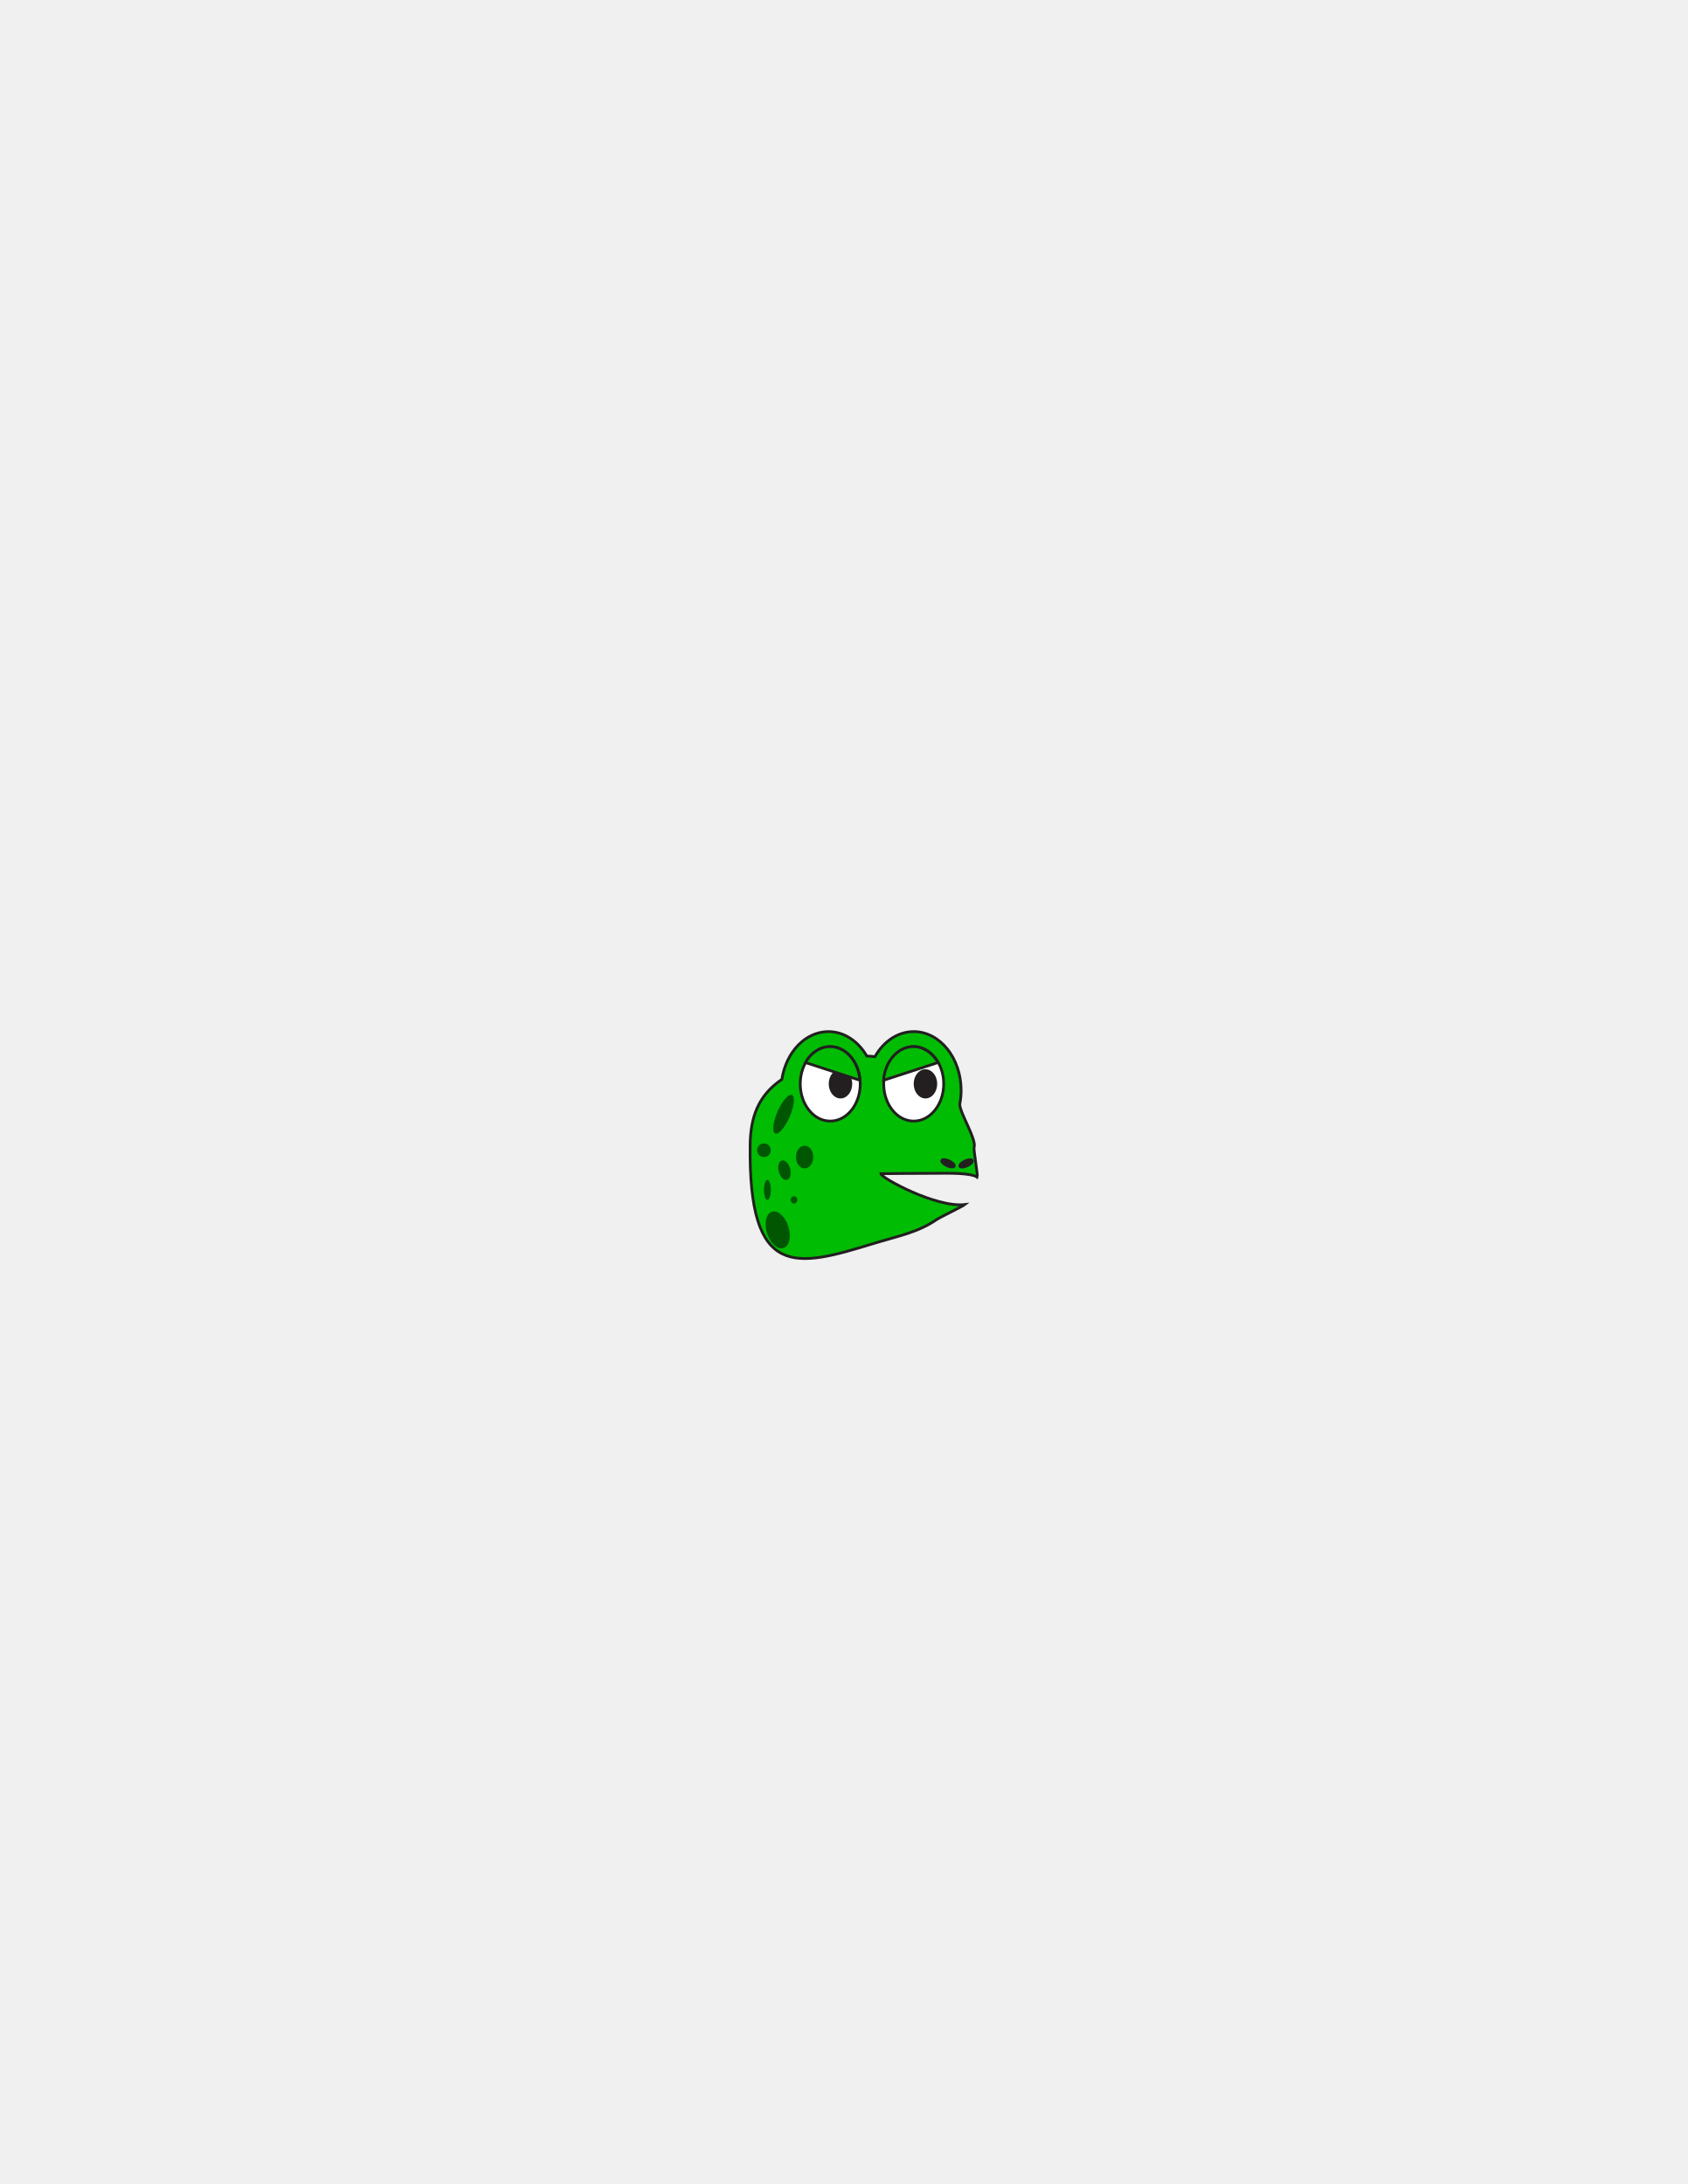
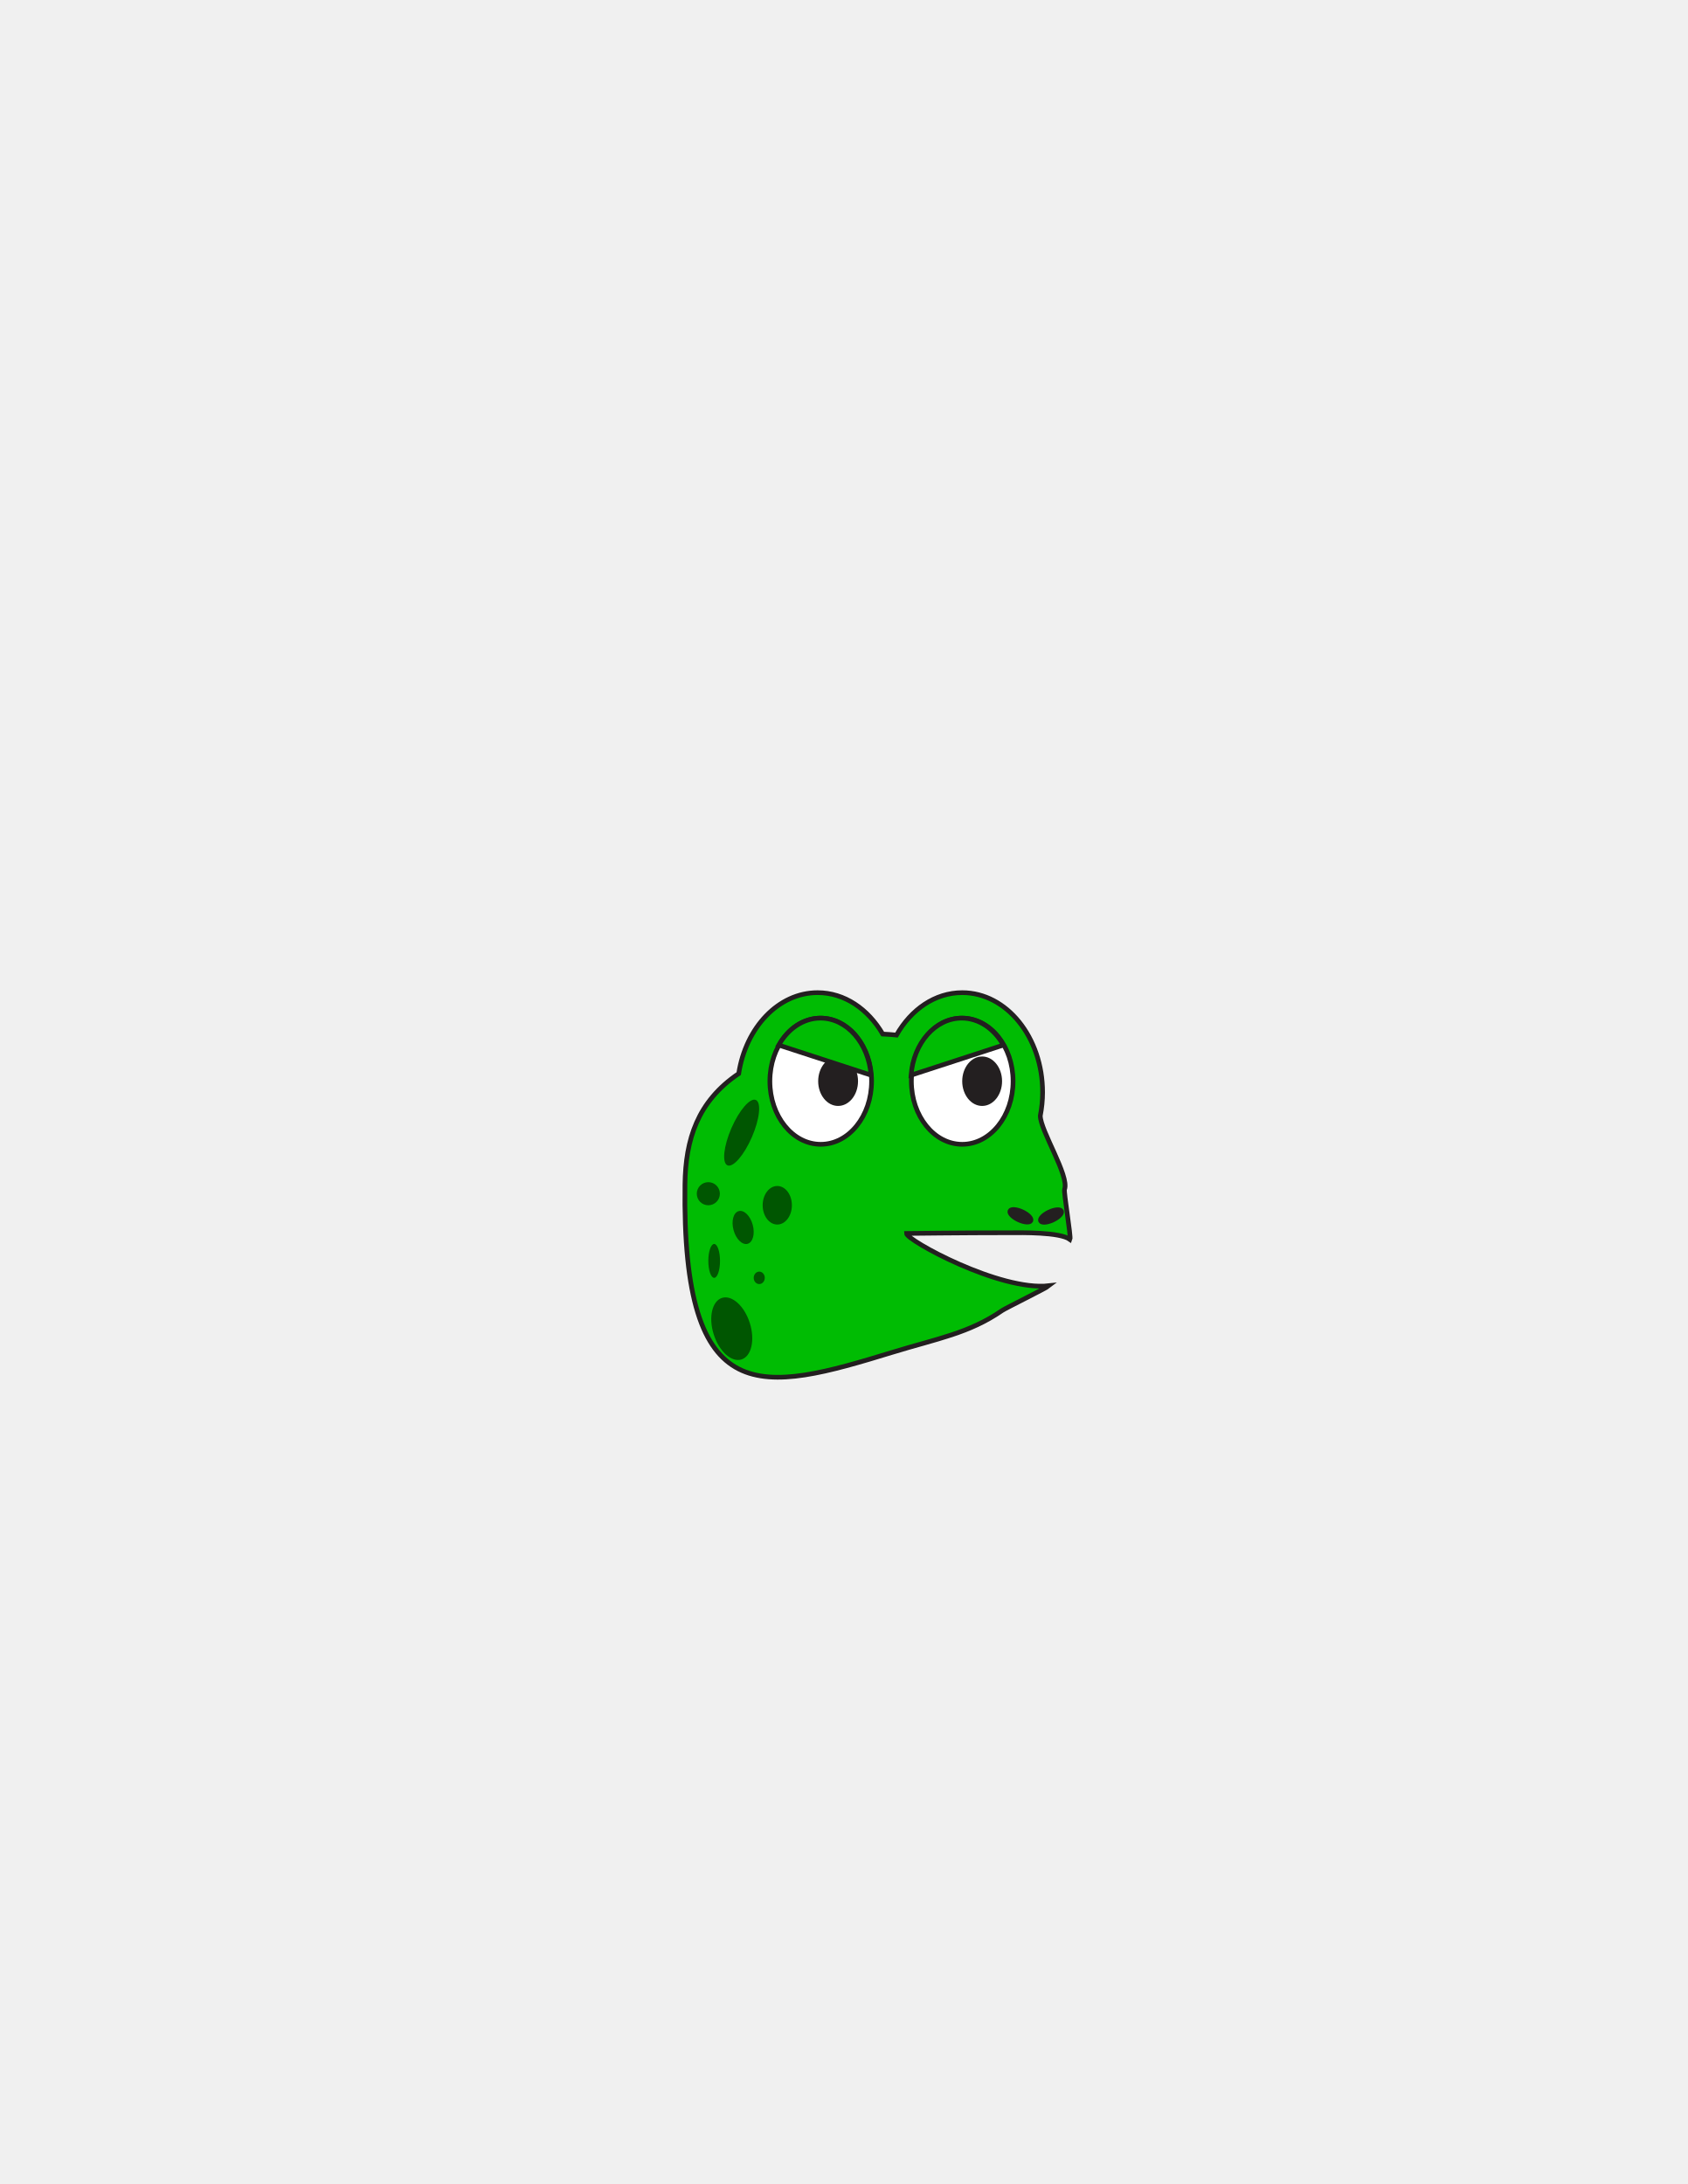
<svg xmlns="http://www.w3.org/2000/svg" version="1.1" id="Layer_1" x="0px" y="0px" width="612px" height="792px" viewBox="0 0 612 792" enable-background="new 0 0 612 792" xml:space="preserve">
-   <rect id="head_frame_1_" x="230.5" y="328.932" fill-opacity="0" fill="#231F20" width="151" height="131" />
-   <path id="PRIMARY_4_" fill="#00BC03" stroke="#231F20" stroke-miterlimit="10" d="M353.188,416.188  c1.066-2.892-5.188-12.583-5.188-15.752l0,0c0.311-1.605,0.493-3.272,0.493-4.997c0-11.787-7.697-21.341-17.191-21.341  c-5.814,0-10.945,3.593-14.057,9.077c-0.973-0.097-1.952-0.176-2.944-0.217c-3.123-5.36-8.189-8.86-13.925-8.86  c-8.387,0-15.362,7.458-16.878,17.322c-8.839,5.96-11.366,14.126-11.497,23.707c-0.667,48.873,16.5,44.484,44.5,35.895  c9.405-2.887,16.276-4.02,23.323-8.896c0.766-0.53,9.338-4.738,10.052-5.313c-10.5,1.227-30.5-9.756-30.5-11.188  c0,0,12.153-0.148,22.335-0.148c2.102,0,10.456-0.186,12.644,1.439C354.607,426.349,352.973,416.77,353.188,416.188z" />
-   <ellipse fill="#FFFFFF" stroke="#231F20" stroke-miterlimit="10" cx="301.04" cy="393.049" rx="10.875" ry="13.5" />
-   <ellipse fill="#FFFFFF" stroke="#231F20" stroke-miterlimit="10" cx="331.301" cy="393.049" rx="10.875" ry="13.5" />
-   <ellipse fill="#231F20" cx="335.562" cy="393.049" rx="4.261" ry="5.291" />
-   <ellipse fill="#231F20" cx="304.755" cy="393.049" rx="4.261" ry="5.291" />
-   <ellipse id="SECONDARY_20_" transform="matrix(0.9534 -0.3017 0.3017 0.9534 -121.421 105.8655)" fill="#005601" cx="282" cy="446" rx="4.046" ry="6.907" />
-   <circle id="SECONDARY_19_" fill="#005601" cx="277" cy="417.123" r="2.471" />
-   <ellipse id="SECONDARY_18_" fill="#005601" cx="287.89" cy="435.125" rx="1.183" ry="1.334" />
-   <ellipse id="SECONDARY_17_" transform="matrix(0.9655 -0.2604 0.2604 0.9655 -100.6946 88.723)" fill="#005601" cx="284.447" cy="424.331" rx="2.126" ry="3.625" />
-   <ellipse id="SECONDARY_16_" transform="matrix(-0.9175 -0.3978 0.3978 -0.9175 384.0872 887.817)" fill="#005601" cx="284.146" cy="404.063" rx="2.39" ry="7.624" />
-   <ellipse id="SECONDARY_15_" fill="#005601" cx="278.25" cy="431.5" rx="1.25" ry="3.625" />
-   <ellipse id="SECONDARY_14_" fill="#005601" cx="291.747" cy="419.594" rx="3.125" ry="4.125" />
-   <ellipse transform="matrix(0.9061 0.423 -0.423 0.9061 210.7093 -105.809)" fill="#231F20" stroke="#231F20" stroke-miterlimit="10" cx="343.764" cy="421.867" rx="2.459" ry="0.94" />
-   <ellipse transform="matrix(-0.9061 0.423 -0.423 -0.9061 846.1465 655.9694)" fill="#231F20" stroke="#231F20" stroke-miterlimit="10" cx="350.292" cy="421.867" rx="2.459" ry="0.94" />
-   <path id="PRIMARY_6_" fill="#00BC03" stroke="#231F20" stroke-miterlimit="10" d="M292.06,385.319  c1.967-3.488,5.228-5.77,8.917-5.77c5.653,0,10.301,5.356,10.825,12.205L292.06,385.319z" />
-   <path id="PRIMARY_5_" fill="#00BC03" stroke="#231F20" stroke-miterlimit="10" d="M340.104,385.319  c-1.967-3.488-5.228-5.77-8.917-5.77c-5.653,0-10.301,5.356-10.825,12.205L340.104,385.319z" />
+   <rect id="head_frame_1_" x="178" y="283.432" fill="#231F20" fill-opacity="0" width="256" height="222" />
+   <path id="PRIMARY_4_" fill="#00BC03" stroke="#231F20" stroke-width="1.695" stroke-miterlimit="10" d="M386,431.301  c1.808-4.9-8.795-21.322-8.795-26.694l0,0c0.526-2.72,0.836-5.544,0.836-8.468c0-19.975-13.049-36.166-29.146-36.166  c-9.855,0-18.555,6.088-23.831,15.382c-1.648-0.164-3.31-0.298-4.991-0.368c-5.295-9.083-13.883-15.014-23.608-15.014  c-14.219,0-26.044,12.639-28.614,29.354c-14.985,10.1-19.27,23.939-19.492,40.175c-1.131,82.823,27.974,75.386,75.443,60.829  c15.945-4.892,27.595-6.812,39.542-15.074c1.298-0.899,15.831-8.03,17.041-9.005c-17.802,2.08-51.709-16.533-51.709-18.959  c0,0,20.604-0.252,37.866-0.252c3.563,0,17.727-0.314,21.438,2.439C388.407,448.52,385.636,432.287,386,431.301z" />
+   <ellipse fill="#FFFFFF" stroke="#231F20" stroke-width="1.695" stroke-miterlimit="10" cx="297.591" cy="392.088" rx="18.437" ry="22.878" />
+   <ellipse fill="#FFFFFF" stroke="#231F20" stroke-width="1.695" stroke-miterlimit="10" cx="348.895" cy="392.088" rx="18.437" ry="22.878" />
+   <ellipse fill="#231F20" cx="356.119" cy="392.088" rx="7.224" ry="8.967" />
+   <ellipse fill="#231F20" cx="303.889" cy="392.088" rx="7.223" ry="8.967" />
+   <ellipse id="SECONDARY_20_" transform="matrix(-0.3018 -0.9534 0.9534 -0.3018 -113.9747 880.1855)" fill="#005601" cx="265.305" cy="481.826" rx="11.706" ry="6.859" />
+   <circle id="SECONDARY_19_" fill="#005601" cx="256.834" cy="432.886" r="4.187" />
+   <ellipse id="SECONDARY_18_" fill="#005601" cx="275.297" cy="463.393" rx="2.006" ry="2.26" />
+   <ellipse id="SECONDARY_17_" transform="matrix(-0.2605 -0.9655 0.9655 -0.2605 -90.1198 821.2228)" fill="#005601" cx="269.439" cy="445.124" rx="6.144" ry="3.604" />
+   <ellipse id="SECONDARY_16_" transform="matrix(-0.3979 0.9174 -0.9174 -0.3979 752.7288 327.4798)" fill="#005601" cx="268.905" cy="410.741" rx="12.921" ry="4.052" />
+   <ellipse id="SECONDARY_15_" fill="#005601" cx="258.954" cy="457.25" rx="2.119" ry="6.143" />
+   <ellipse id="SECONDARY_14_" fill="#005601" cx="281.836" cy="437.073" rx="5.298" ry="6.991" />
+   <ellipse transform="matrix(0.4229 -0.9062 0.9062 0.4229 -186.0192 589.7229)" fill="#231F20" stroke="#231F20" stroke-width="1.695" stroke-miterlimit="10" cx="369.99" cy="440.908" rx="1.593" ry="4.17" />
+   <ellipse transform="matrix(0.4229 0.9062 -0.9062 0.4229 619.521 -90.8646)" fill="#231F20" stroke="#231F20" stroke-width="1.695" stroke-miterlimit="10" cx="381.1" cy="440.962" rx="1.593" ry="4.168" />
+   <path id="PRIMARY_6_" fill="#00BC03" stroke="#231F20" stroke-width="1.695" stroke-miterlimit="10" d="M282.367,378.988  c3.334-5.911,8.863-9.778,15.118-9.778c9.584,0,17.464,9.077,18.352,20.684L282.367,378.988z" />
+   <path id="PRIMARY_5_" fill="#00BC03" stroke="#231F20" stroke-width="1.695" stroke-miterlimit="10" d="M363.818,378.988  c-3.335-5.911-8.863-9.778-15.116-9.778c-9.585,0-17.466,9.077-18.353,20.684L363.818,378.988z" />
</svg>
